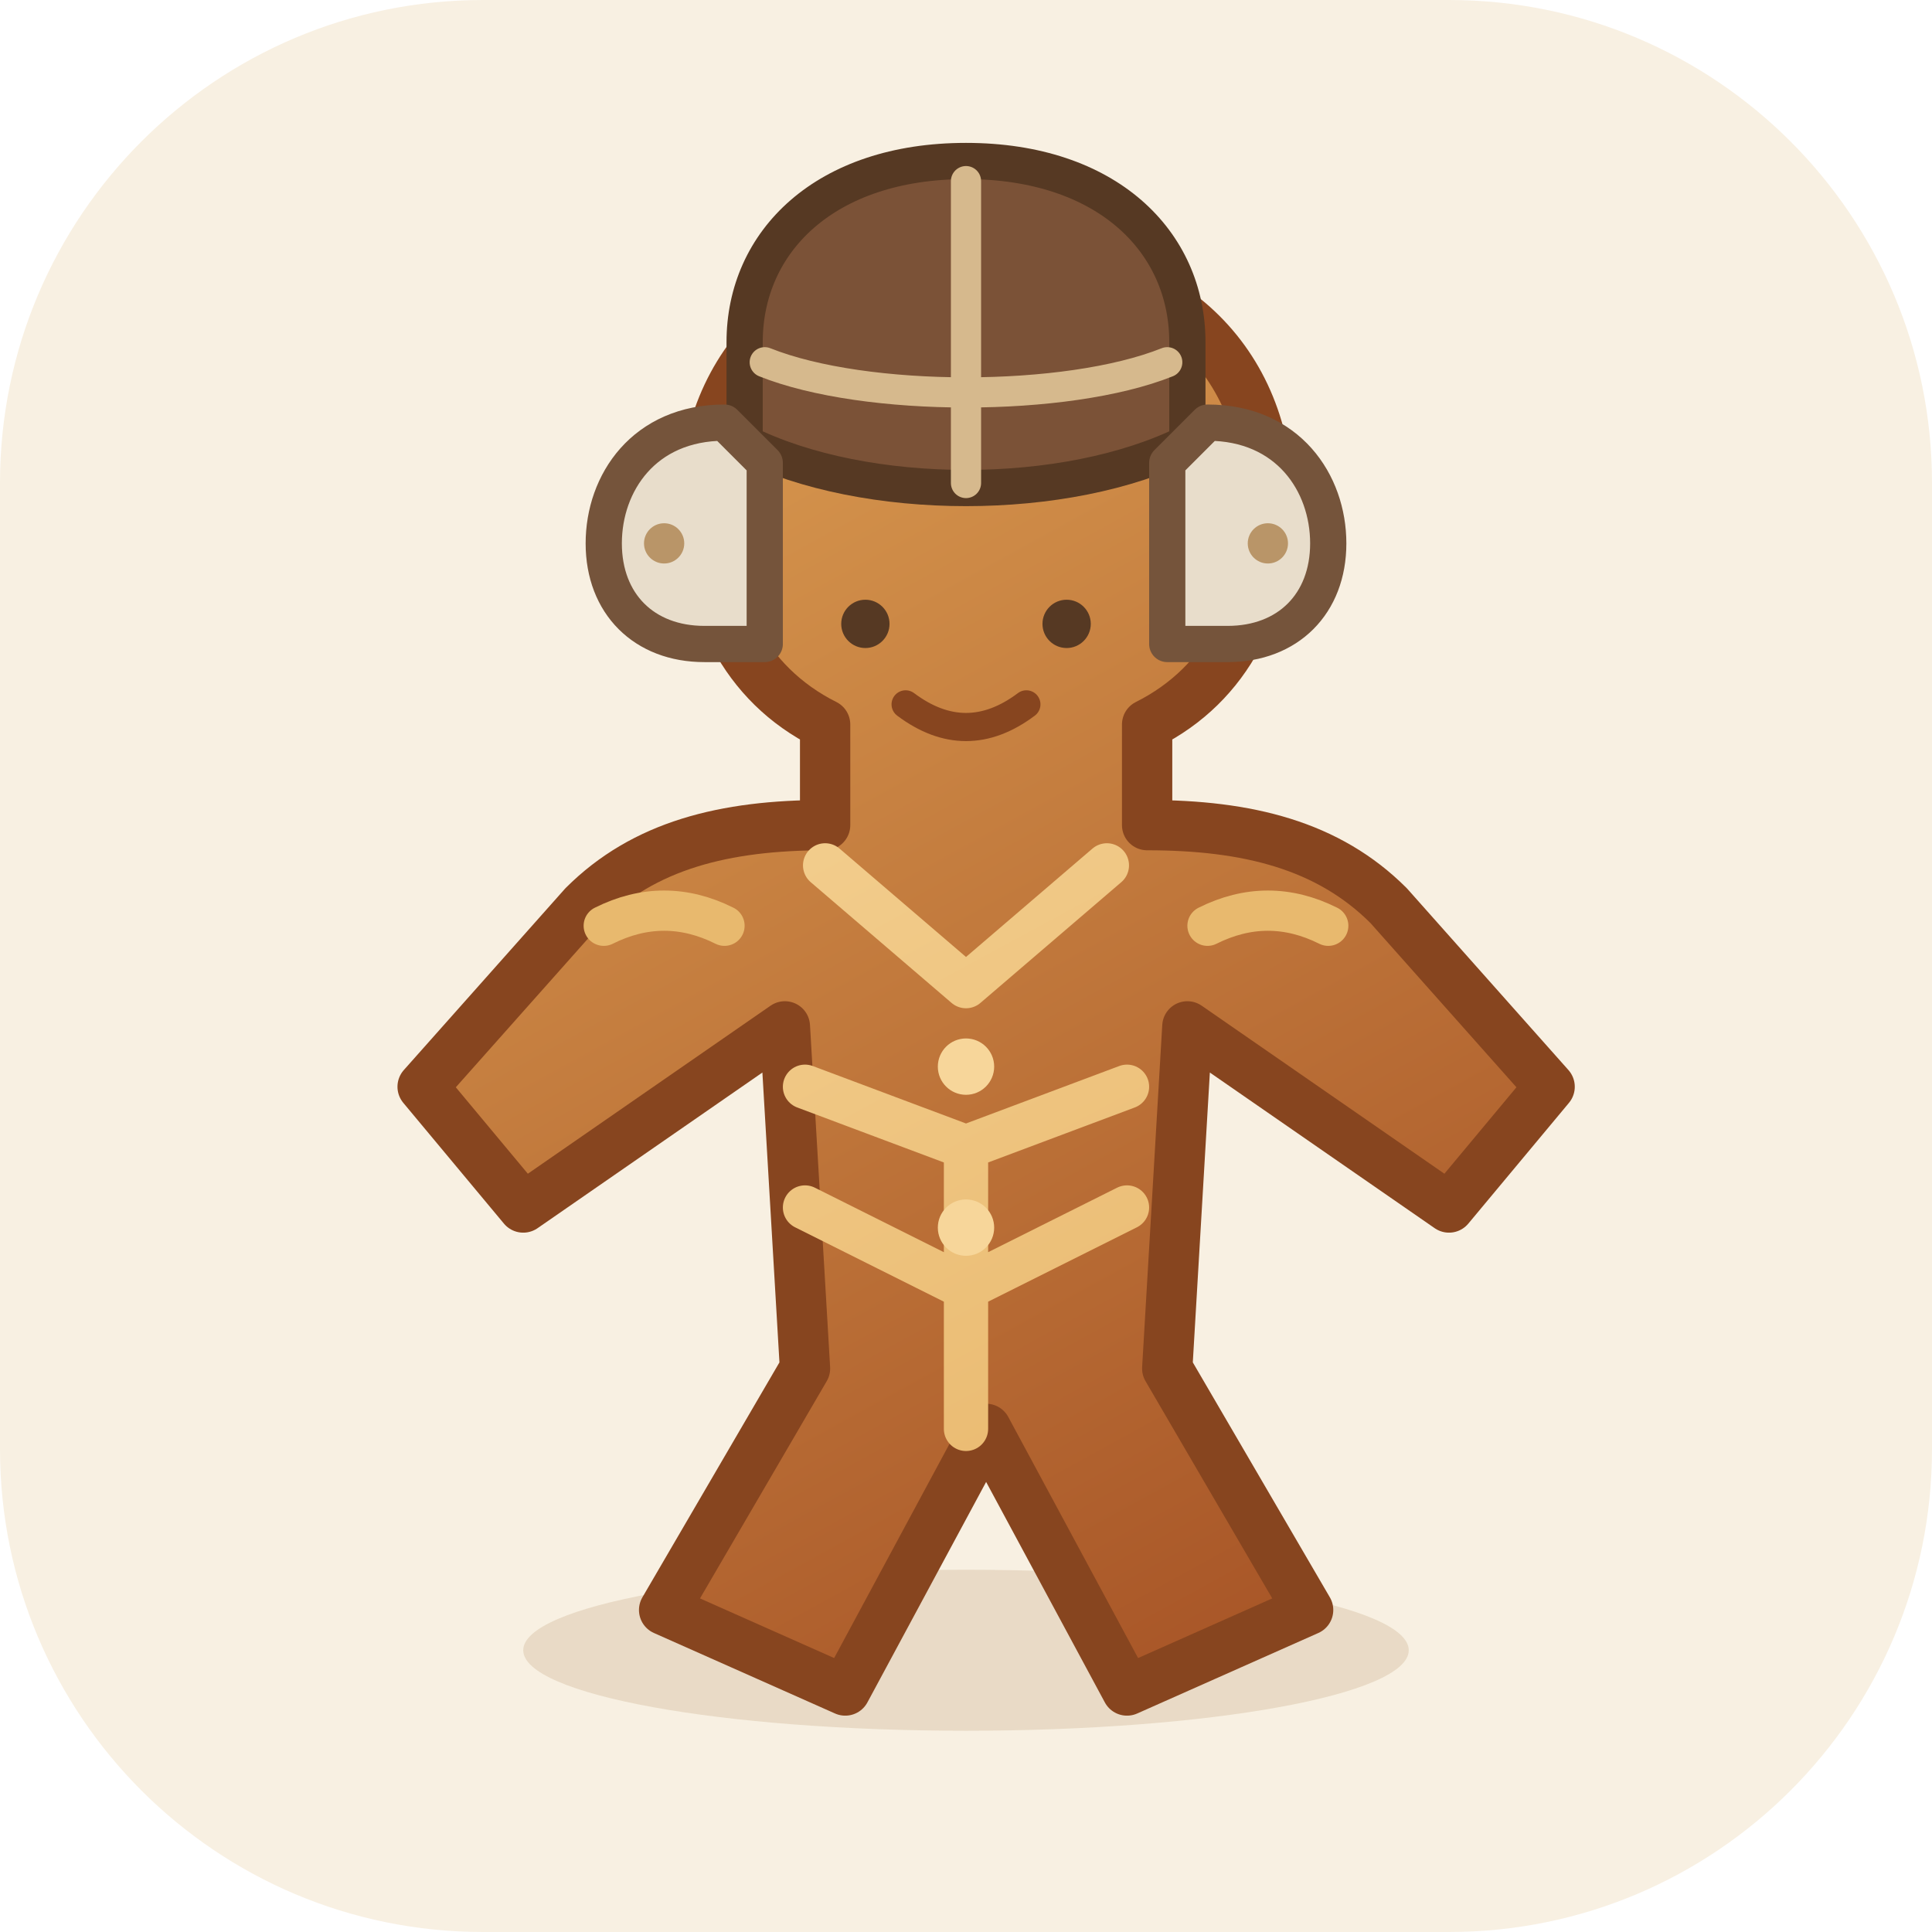
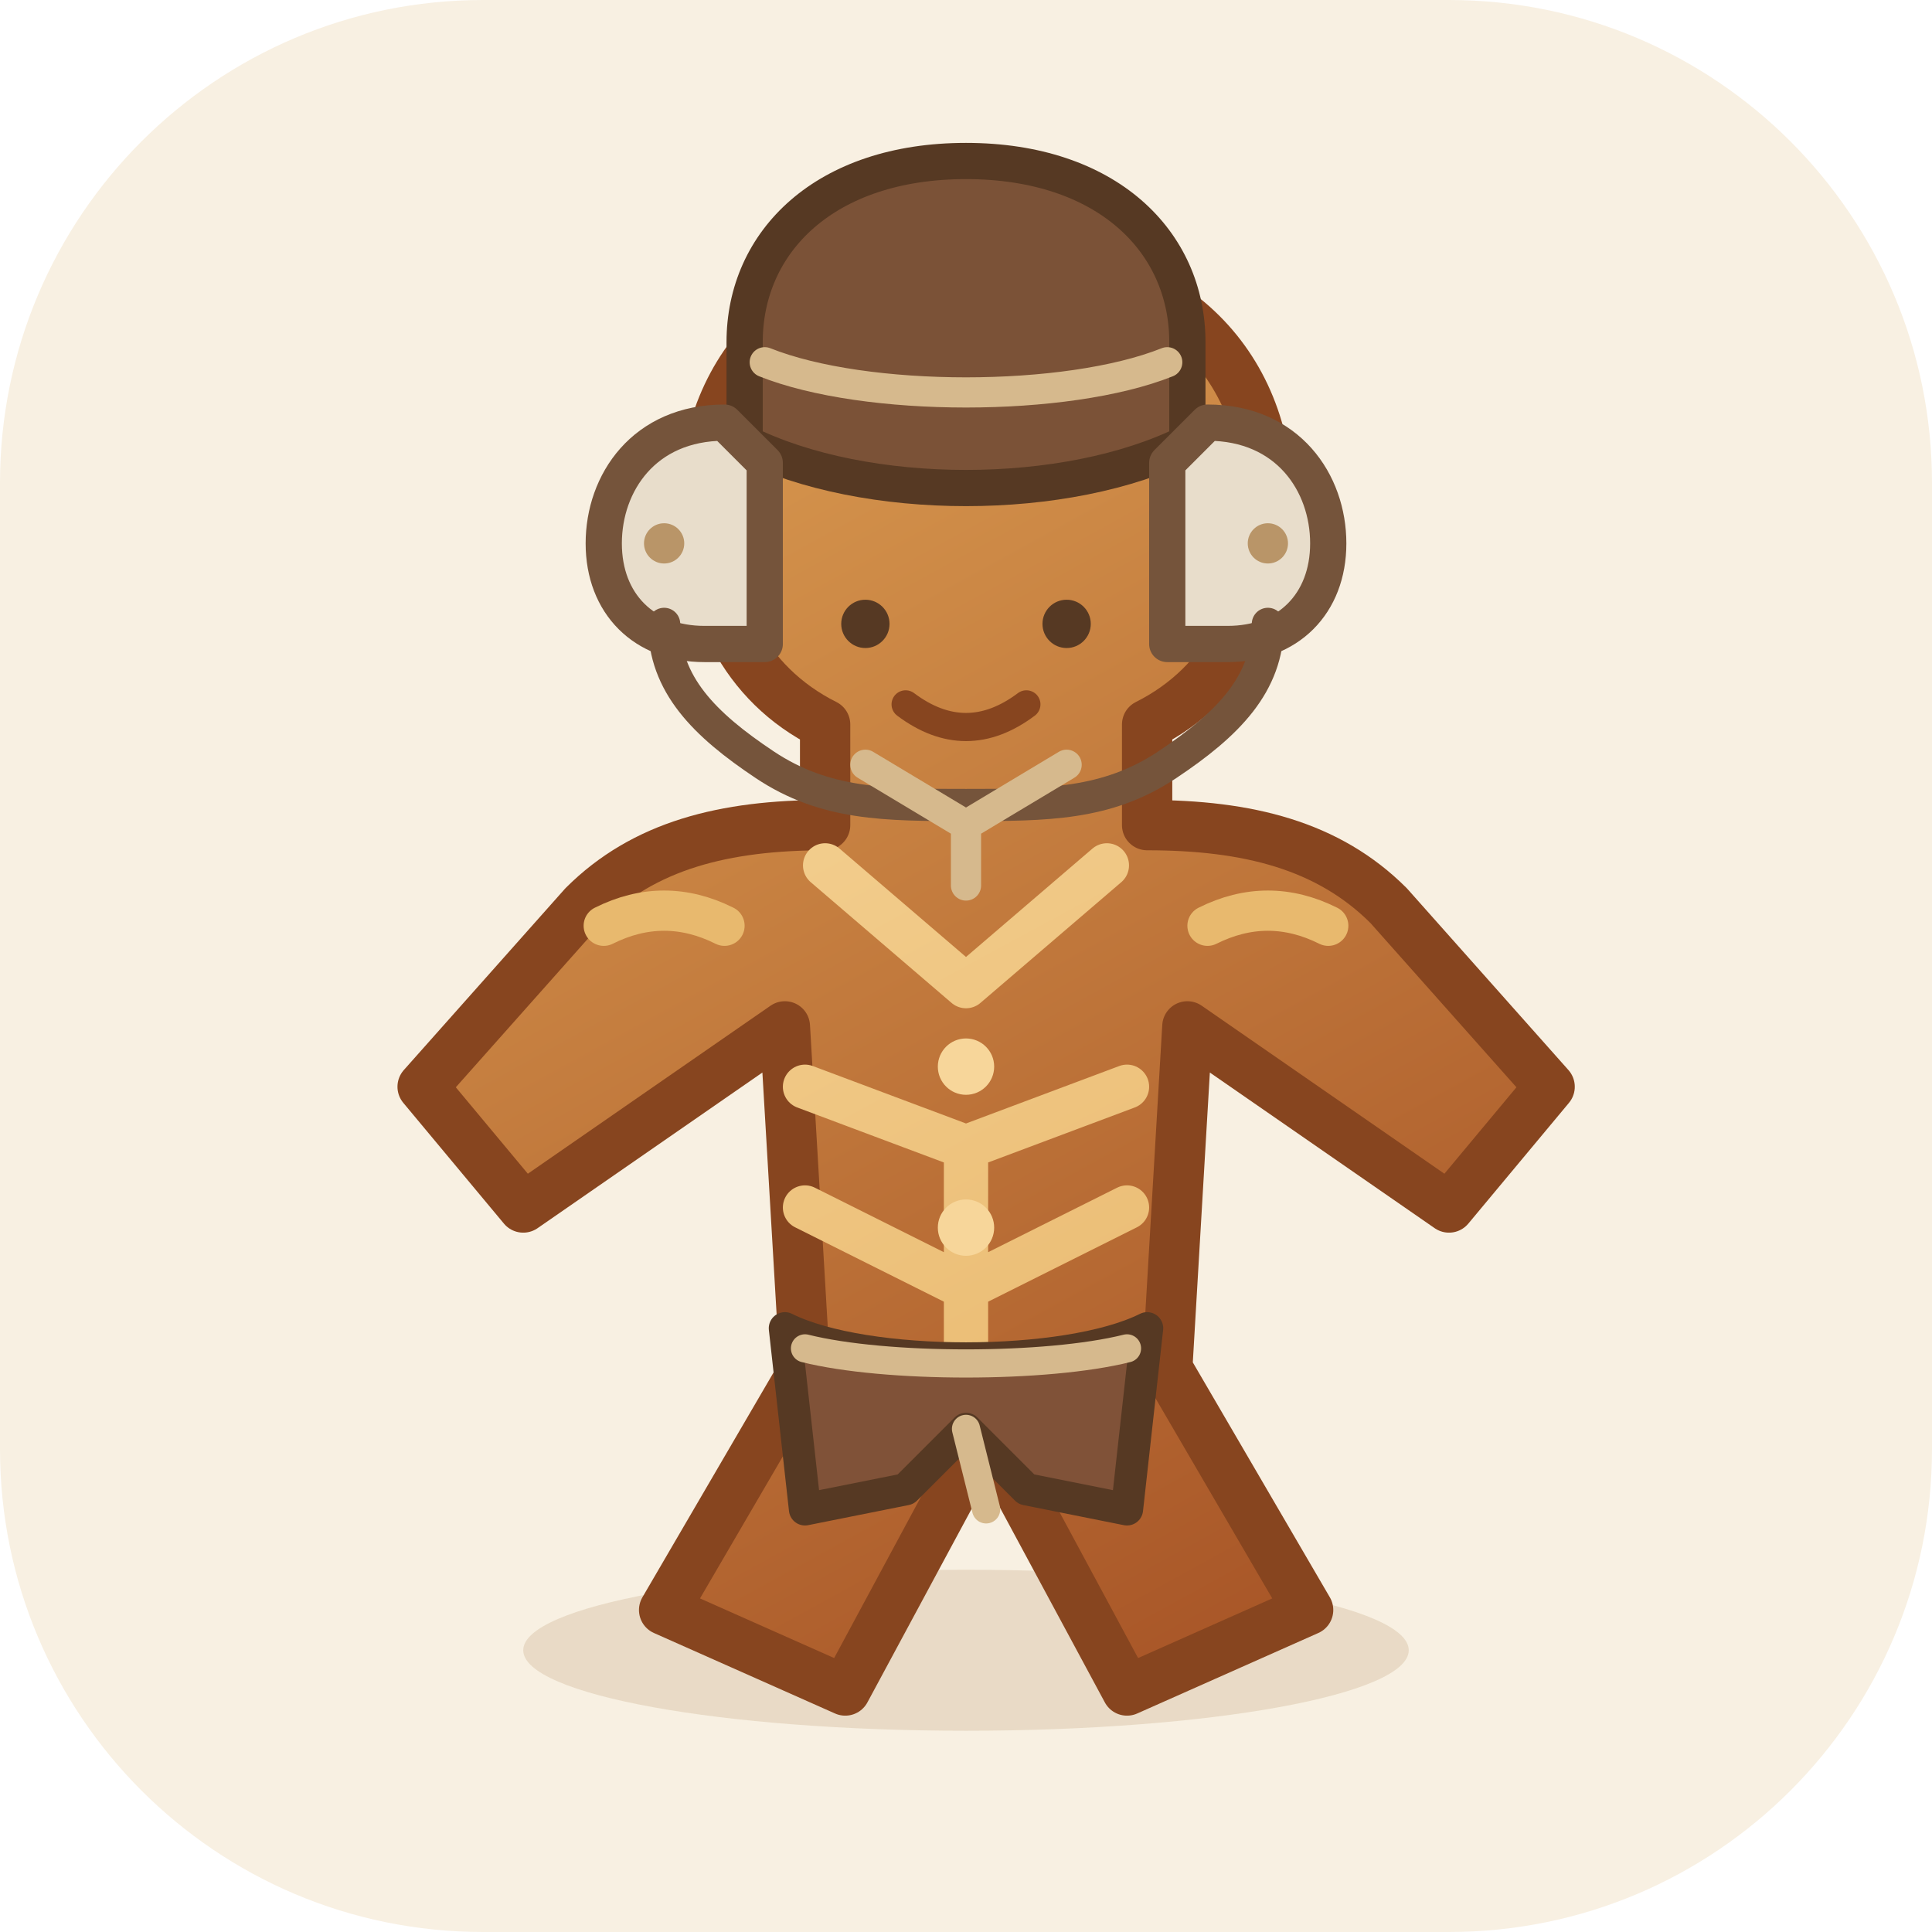
<svg xmlns="http://www.w3.org/2000/svg" viewBox="0 0 96 96" fill="none">
  <defs>
    <linearGradient id="cookie" x1="31" y1="17" x2="65" y2="79" gradientUnits="userSpaceOnUse">
      <stop stop-color="#D99A50" />
      <stop offset="1" stop-color="#A95728" />
    </linearGradient>
    <linearGradient id="icing" x1="35" y1="24" x2="61" y2="72" gradientUnits="userSpaceOnUse">
      <stop stop-color="#F7D69A" />
      <stop offset="1" stop-color="#E9B96F" />
    </linearGradient>
  </defs>
  <rect width="96" height="96" rx="24" fill="#F8F0E2" />
  <ellipse cx="48" cy="82" rx="22" ry="4" fill="#C5A982" opacity=".3" />
  <path d="M48 13c-8 0-13 5-13 12 0 5 2 9 6 11v5c-5 0-9 1-12 4L21 54l5 6 13-9 1 17-7 12 9 4 7-13 7 13 9-4-7-12 1-17 13 9 5-6-8-9c-3-3-7-4-12-4v-5c4-2 6-6 6-11 0-7-5-12-13-12Z" fill="url(#cookie)" stroke="#87451F" stroke-width="2.5" stroke-linejoin="round" />
  <path d="M37 22v-5c0-5 4-9 11-9s11 4 11 9v5c-6 3-16 3-22 0Z" fill="#7B5237" stroke="#563923" stroke-width="1.8" stroke-linejoin="round" />
-   <path d="M38 18c5 2 15 2 20 0m-10-9v15" stroke="#D6B98D" stroke-width="1.5" stroke-linecap="round" />
+   <path d="M38 18c5 2 15 2 20 0" stroke="#D6B98D" stroke-width="1.5" stroke-linecap="round" />
  <path d="M36 21c-4 0-6 3-6 6 0 3 2 5 5 5h3V23l-2-2Zm24 0c4 0 6 3 6 6 0 3-2 5-5 5h-3V23l2-2Z" fill="#E8DDCB" stroke="#75543B" stroke-width="1.8" stroke-linejoin="round" />
  <circle cx="33" cy="27" r="1" fill="#B99568" />
  <circle cx="63" cy="27" r="1" fill="#B99568" />
+   <path d="M33 31c0 3 2 5 5 7 3 2 6 2 10 2s7 0 10-2c3-2 5-4 5-7" stroke="#75543B" stroke-width="1.6" stroke-linecap="round" />
+   <path d="m43 38 5 3 5-3m-5 3v3" stroke="#D6B98D" stroke-width="1.5" stroke-linecap="round" stroke-linejoin="round" />
  <circle cx="43" cy="31" r="1.2" fill="#563923" />
  <circle cx="53" cy="31" r="1.2" fill="#563923" />
  <path d="M45 35c2 1.5 4 1.5 6 0" stroke="#87451F" stroke-width="1.4" stroke-linecap="round" />
  <path d="m41 43 7 6 7-6m-15 11 8 3 8-3m-8 3v14m-8-11 8 4 8-4" stroke="url(#icing)" stroke-width="2.2" stroke-linecap="round" stroke-linejoin="round" />
  <circle cx="48" cy="53" r="1.4" fill="#F7D69A" />
  <circle cx="48" cy="61" r="1.4" fill="#F7D69A" />
  <path d="M30 46c2-1 4-1 6 0m24 0c2-1 4-1 6 0" stroke="#E8B96E" stroke-width="2" stroke-linecap="round" />
+   <path d="M39 66c4 2 14 2 18 0l-1 9-5-1-3-3-3 3-5 1-1-9Z" fill="#805238" stroke="#563923" stroke-width="1.6" stroke-linejoin="round" />
+   <path d="m48 71 1 4m-9-8c4 1 12 1 16 0" stroke="#D6B98D" stroke-width="1.4" stroke-linecap="round" />
</svg>
